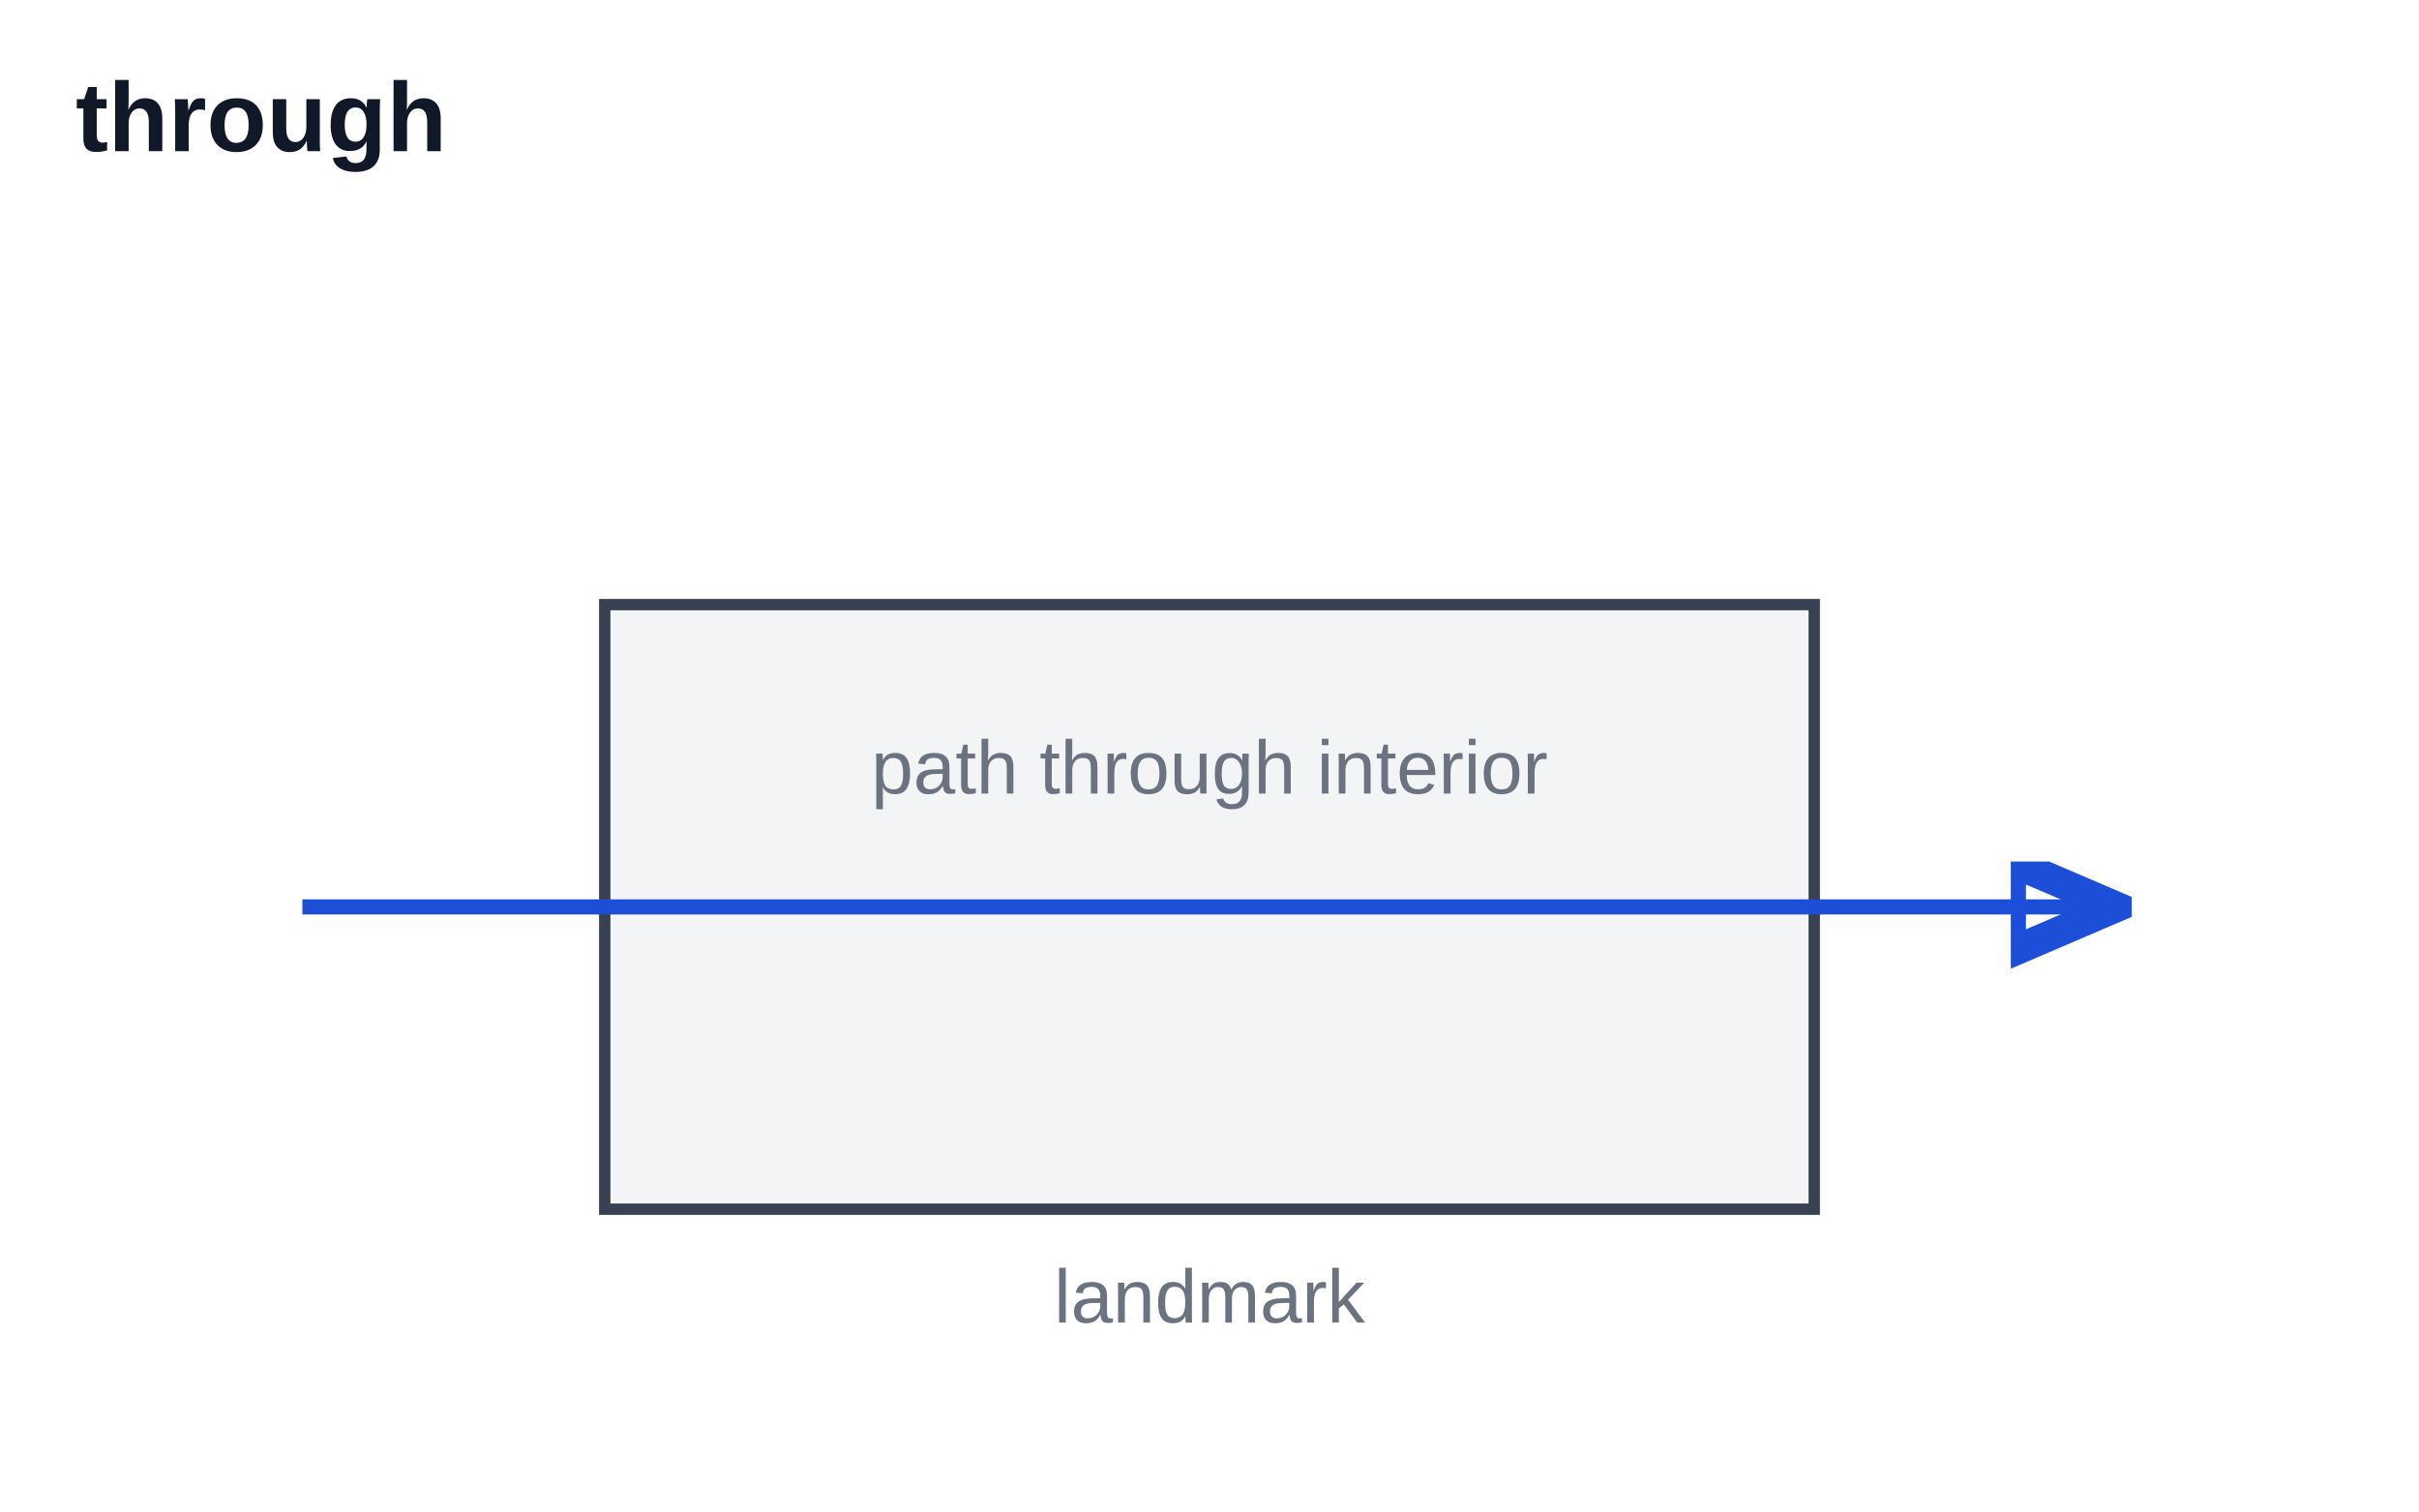
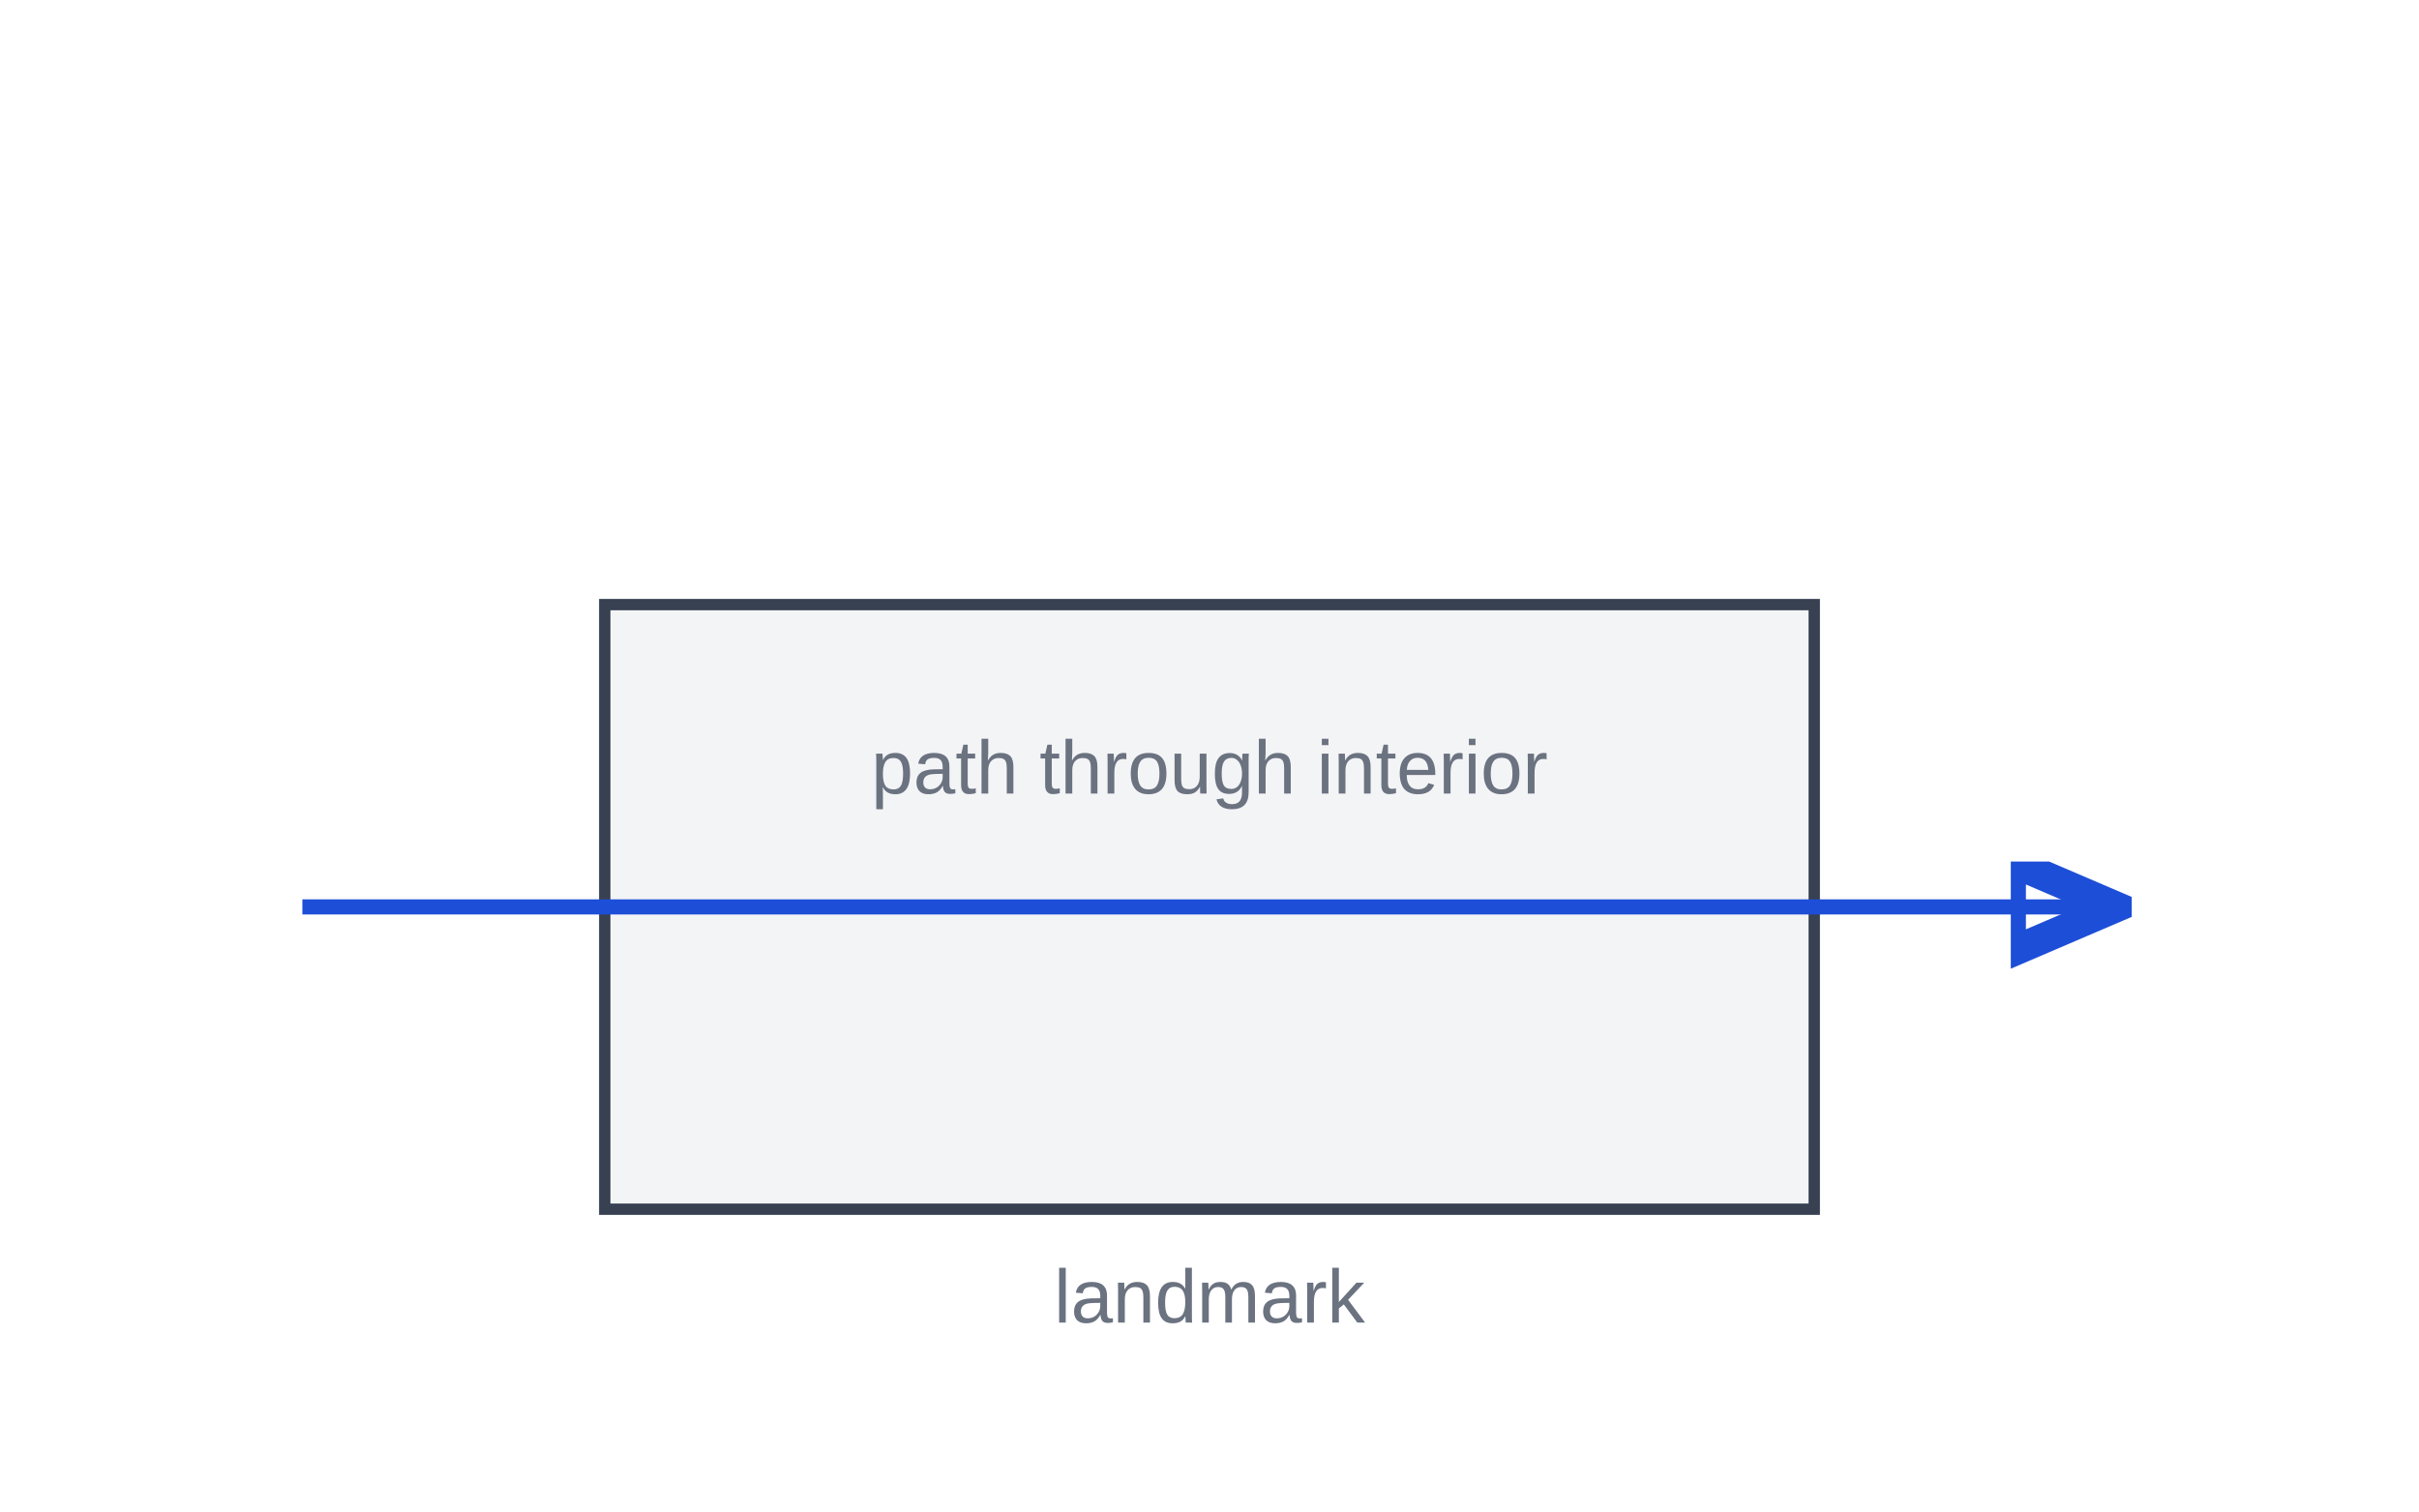
<svg xmlns="http://www.w3.org/2000/svg" viewBox="0 0 320 200" font-family="-apple-system, Segoe UI, Arial, sans-serif" font-size="11">
  <style>
  .ground   { fill:#f3f4f6; stroke:#374151; stroke-width:1.5; }
  .ground-line { stroke:#374151; stroke-width:2; fill:none; }
  .figure   { fill:#1d4ed8; stroke:#1e3a8a; stroke-width:1.2; }
  .figure-2 { fill:#dc2626; stroke:#7f1d1d; stroke-width:1.2; }
  .arrow    { fill:none; stroke:#1d4ed8; stroke-width:2; marker-end:url(#arrowhead); }
  .label    { fill:#6b7280; font-size:10px; }
  .title    { font-size:13px; fill:#111827; font-weight:600; }
  @media (prefers-color-scheme: dark) {
    .ground       { fill:#1f2937; stroke:#9ca3af; }
    .ground-line  { stroke:#9ca3af; }
    .figure       { fill:#93c5fd; stroke:#bfdbfe; }
    .figure-2     { fill:#fca5a5; stroke:#fecaca; }
    .arrow        { stroke:#93c5fd; }
    .label        { fill:#9ca3af; }
    .title        { fill:#f9fafb; }
  }
</style>
  <defs>
    <marker id="arrowhead" markerWidth="8" markerHeight="8" refX="7" refY="3" orient="auto">
      <path d="M0,0 L7,3 L0,6 Z" class="arrow" />
    </marker>
  </defs>
-   <text x="10" y="20" class="title">through</text>
  <rect x="80" y="80" width="160" height="80" class="ground" />
  <text x="160" y="175" text-anchor="middle" class="label">landmark</text>
  <line x1="40" y1="120" x2="280" y2="120" class="arrow" />
  <text x="160" y="105" text-anchor="middle" class="label">path through interior</text>
</svg>
